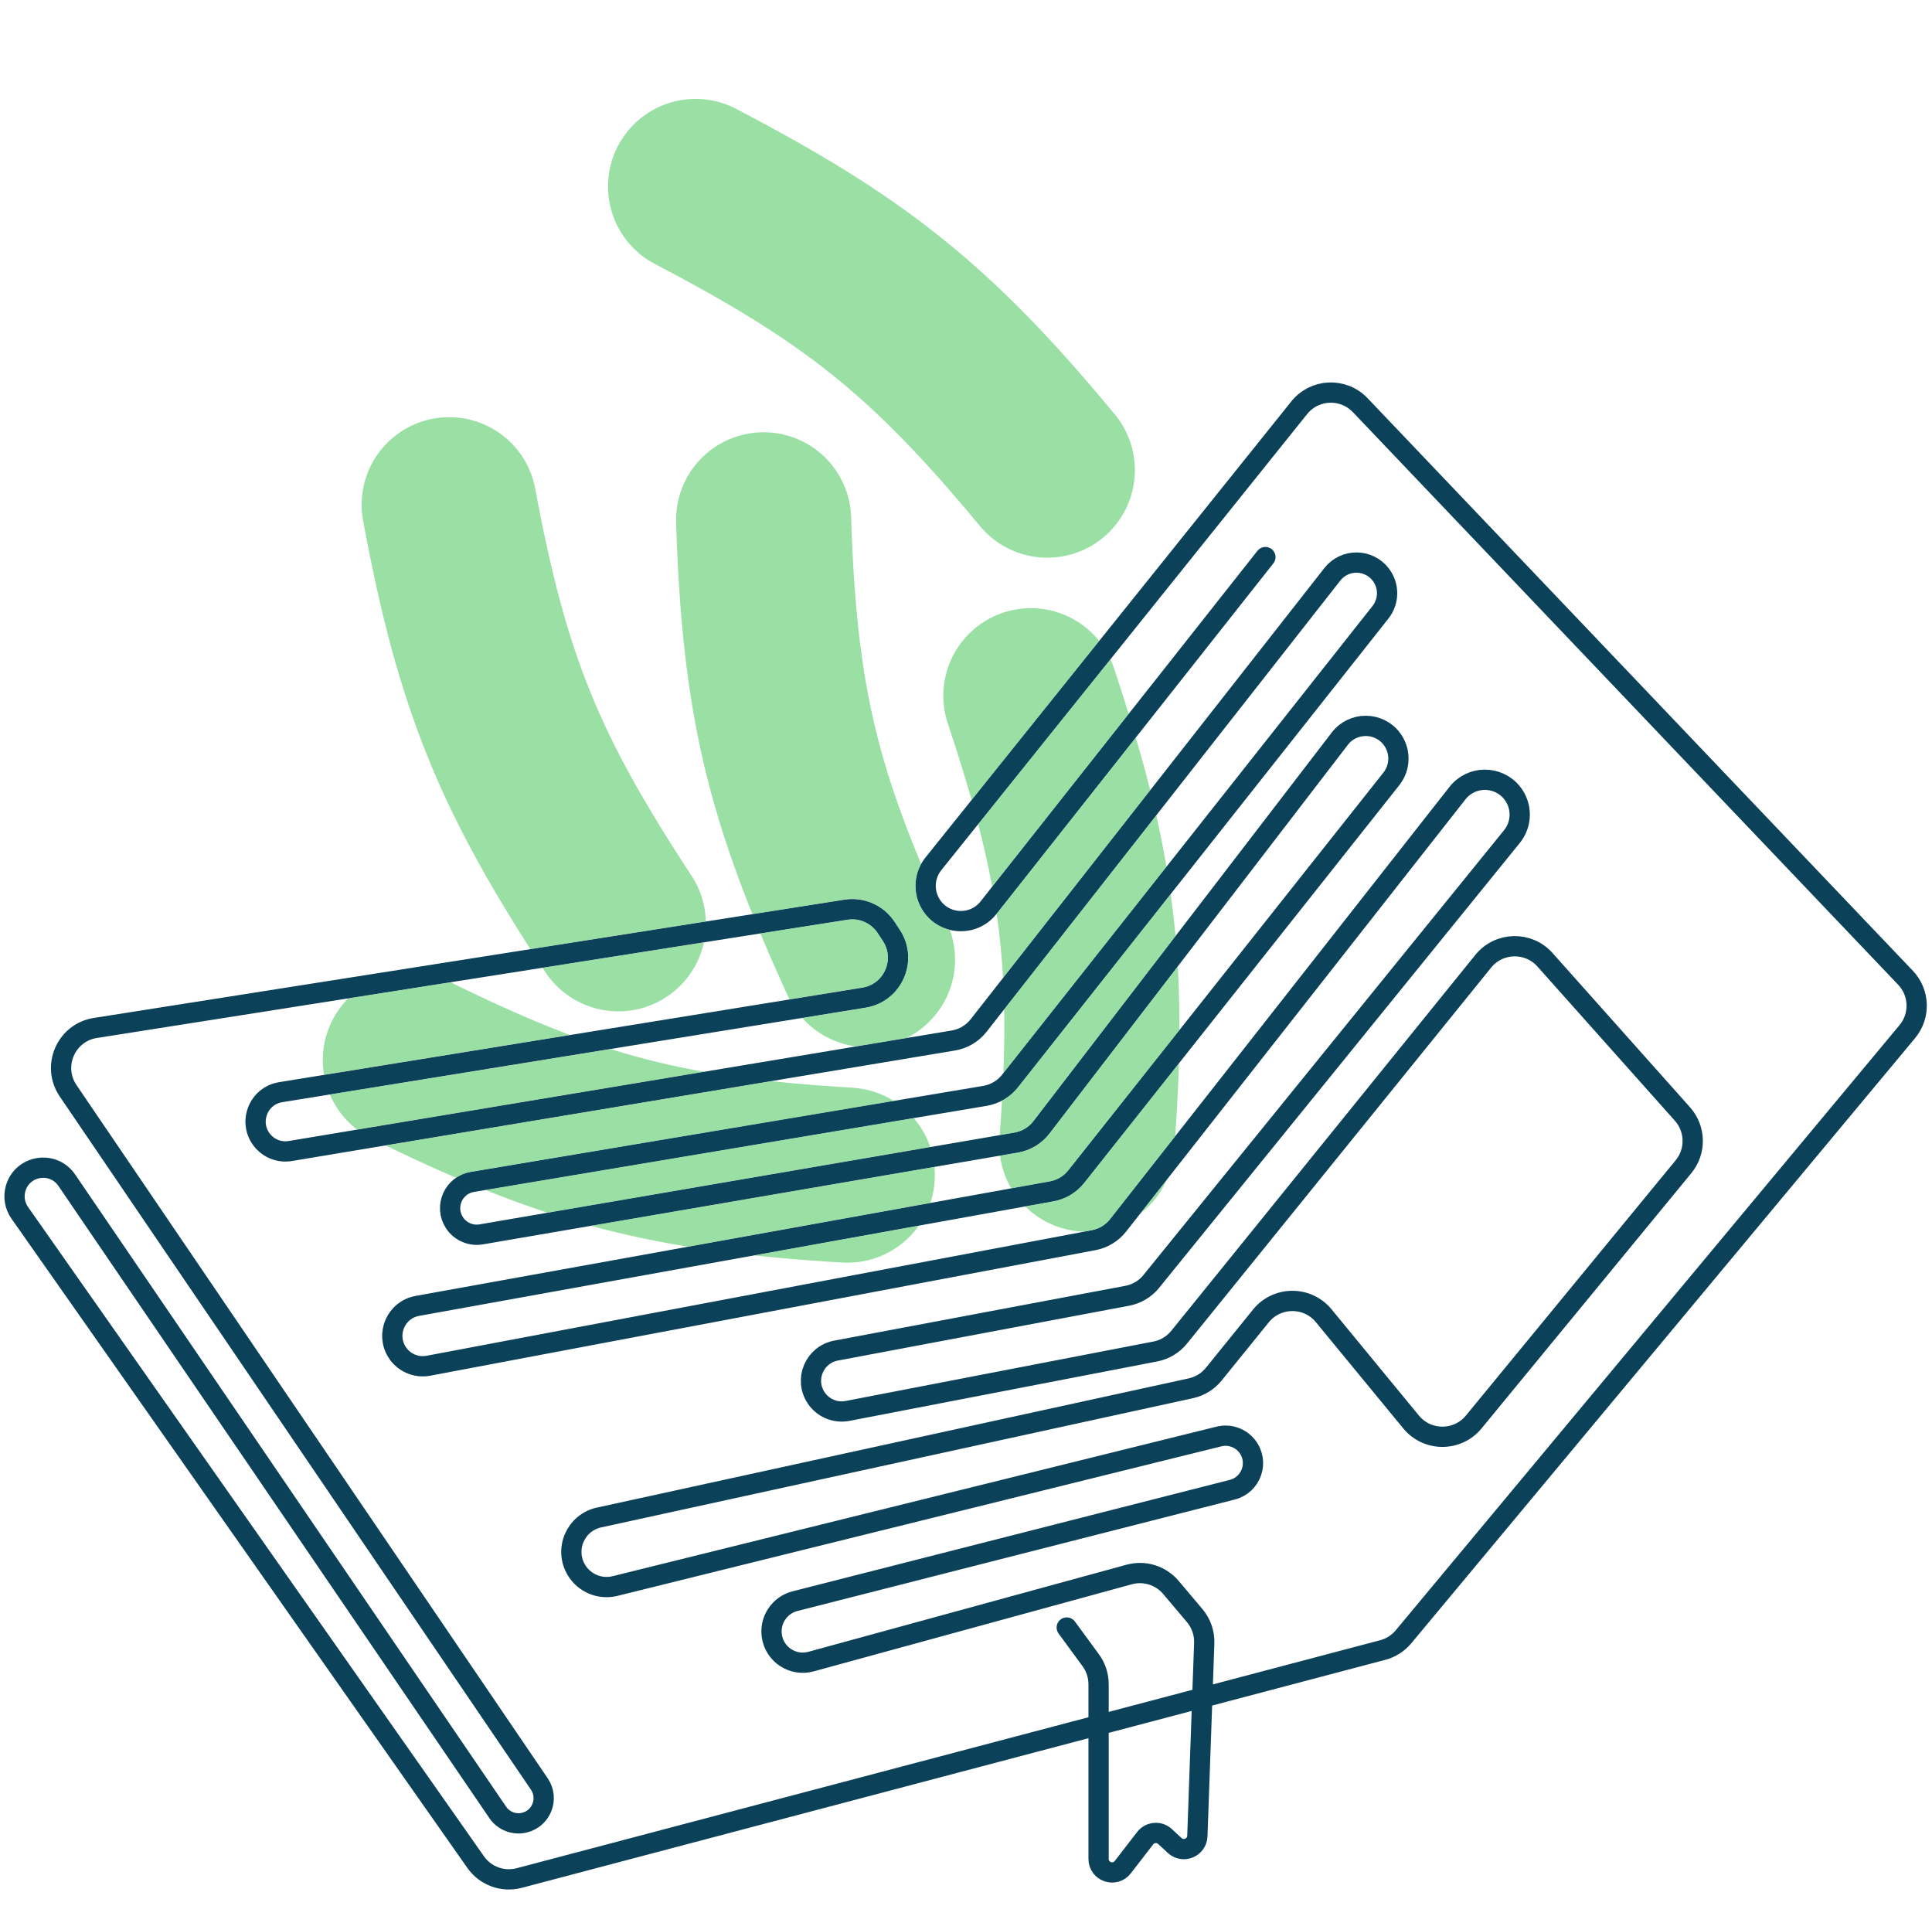
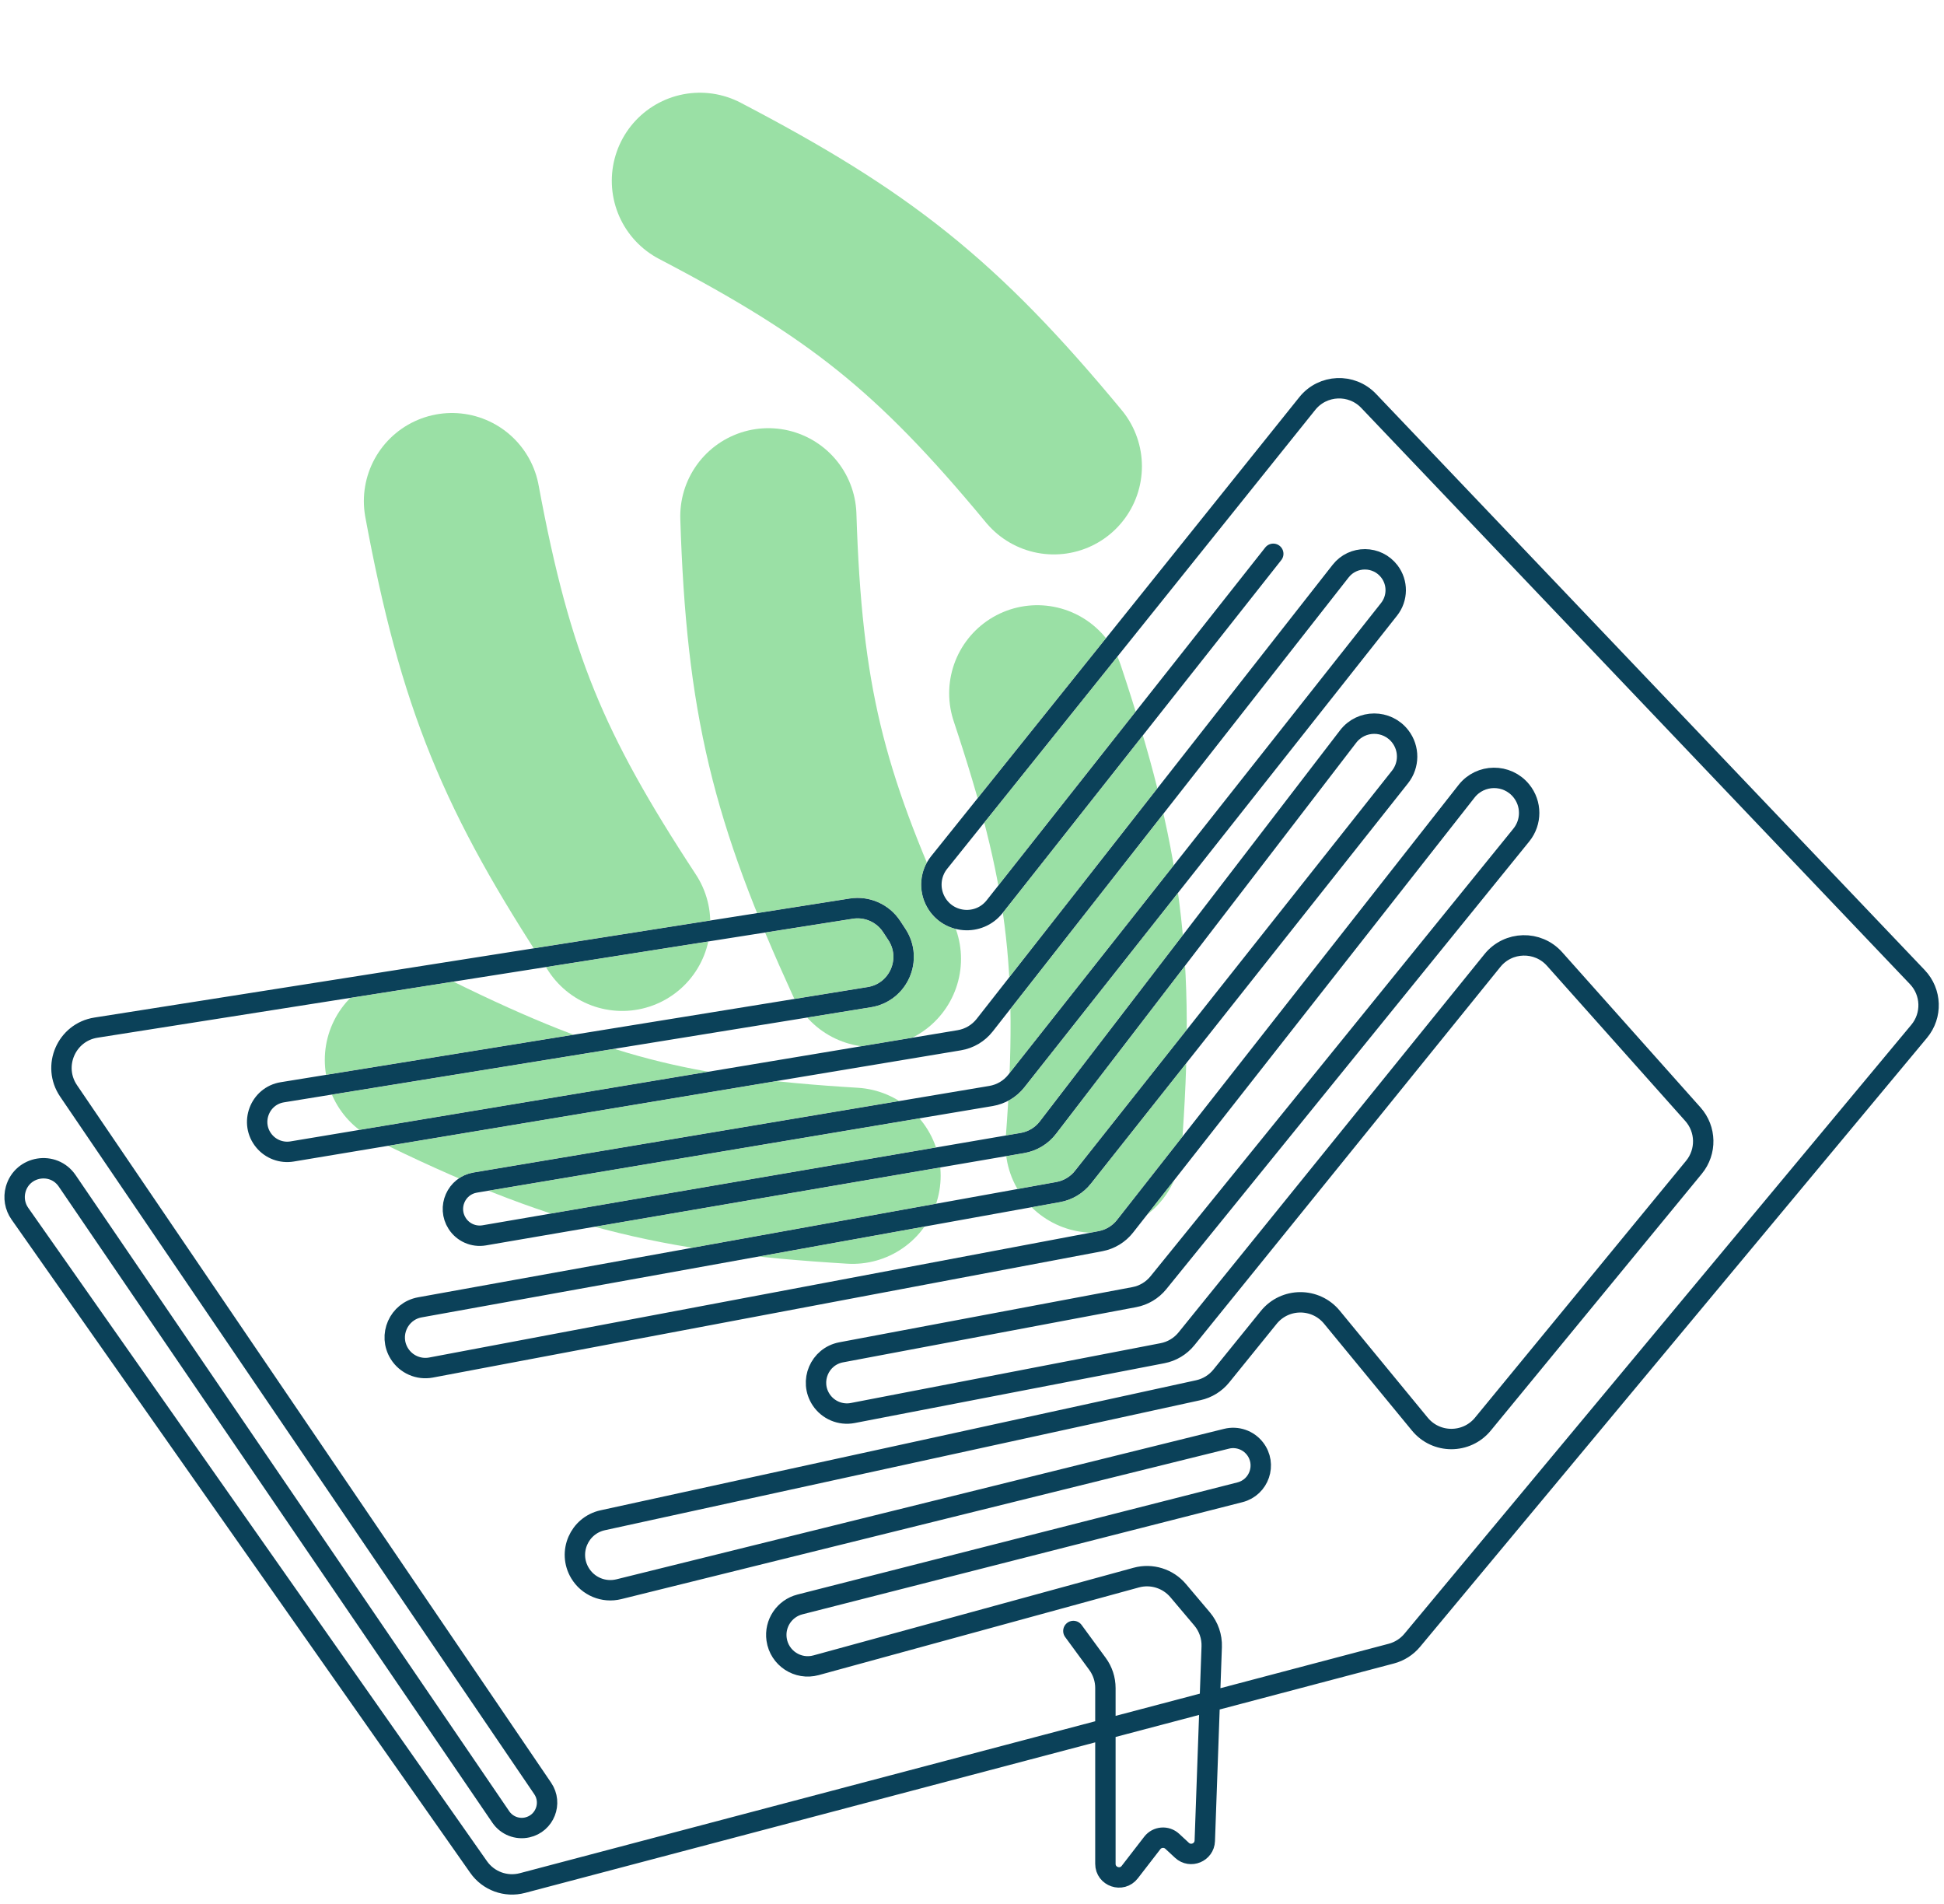
- <svg xmlns="http://www.w3.org/2000/svg" width="143" height="141" viewBox="0 0 143 140" fill="none">
+ <svg xmlns="http://www.w3.org/2000/svg" viewBox="0 0 143 140" fill="none">
  <path d="M78.957 119.947L80.732 122.368C81.109 122.883 81.313 123.504 81.313 124.142V137.07C81.313 138.024 82.521 138.436 83.104 137.681L84.761 135.537C85.12 135.072 85.801 135.016 86.232 135.415L86.944 136.076C87.572 136.658 88.593 136.234 88.624 135.379L89.133 121.105C89.159 120.36 88.907 119.632 88.426 119.062L86.666 116.979C85.912 116.087 84.709 115.713 83.582 116.021L60.028 122.468C58.686 122.835 57.325 121.943 57.127 120.565V120.565C56.959 119.394 57.7 118.286 58.846 117.994L91.213 109.746C92.631 109.384 93.212 107.685 92.312 106.531V106.531C91.819 105.899 91.001 105.617 90.224 105.809L45.521 116.876C44.409 117.151 43.247 116.667 42.66 115.683V115.683C41.747 114.155 42.601 112.182 44.34 111.803L88.145 102.241C88.811 102.095 89.408 101.728 89.837 101.198L93.327 96.888C94.522 95.413 96.769 95.405 97.975 96.871L104.445 104.736C105.646 106.195 107.88 106.194 109.08 104.735L124.607 85.844C125.545 84.702 125.512 83.047 124.529 81.943L114.356 70.53C113.125 69.148 110.948 69.201 109.784 70.639L87.276 98.461C86.831 99.01 86.206 99.385 85.512 99.519L62.73 103.917C61.827 104.091 60.908 103.704 60.402 102.937V102.937C59.508 101.581 60.283 99.753 61.879 99.453L83.436 95.395C84.134 95.264 84.764 94.888 85.211 94.336L111.909 61.41C112.678 60.461 112.676 59.102 111.904 58.156V58.156C110.859 56.876 108.898 56.895 107.878 58.194L82.757 90.185C82.308 90.756 81.667 91.145 80.953 91.28L31.706 100.573C30.796 100.744 29.874 100.341 29.382 99.557V99.557C28.535 98.207 29.32 96.428 30.889 96.145L77.842 87.667C78.56 87.537 79.207 87.15 79.66 86.578L102.984 57.141C103.673 56.271 103.682 55.043 103.005 54.163V54.163C102.036 52.904 100.136 52.905 99.168 54.166L77.085 82.929C76.625 83.528 75.957 83.931 75.213 84.059L35.618 90.851C34.841 90.984 34.059 90.641 33.632 89.979V89.979C32.864 88.79 33.564 87.204 34.959 86.97L72.902 80.601C73.636 80.477 74.297 80.086 74.759 79.502L102.18 44.809C102.822 43.996 102.832 42.852 102.204 42.028V42.028C101.304 40.847 99.531 40.834 98.615 42.003L72.433 75.395C71.97 75.984 71.304 76.38 70.565 76.503L21.488 84.682C20.715 84.811 19.931 84.52 19.43 83.917V83.917C18.337 82.604 19.087 80.601 20.773 80.328L63.947 73.333C66.094 72.986 67.169 70.542 65.975 68.725L65.591 68.14C64.944 67.155 63.781 66.64 62.617 66.823L7.057 75.575C4.883 75.917 3.806 78.405 5.043 80.225L39.92 131.527C40.659 132.614 40.07 134.105 38.787 134.393V134.393C38.042 134.561 37.269 134.256 36.839 133.625L4.942 86.842C3.928 85.356 1.64 85.731 1.154 87.463V87.463C0.982 88.075 1.094 88.732 1.459 89.252L35.208 137.308C35.929 138.336 37.215 138.805 38.429 138.485L102.345 121.612C102.947 121.453 103.485 121.11 103.884 120.631L141.172 75.847C142.147 74.677 142.089 72.962 141.039 71.859L100.678 29.484C99.425 28.169 97.302 28.259 96.165 29.675L69.087 63.427C68.42 64.257 68.326 65.409 68.848 66.337V66.337C69.757 67.954 72.017 68.131 73.167 66.675L93.661 40.728" stroke="#0B4159" stroke-width="1.5" stroke-linecap="round" />
  <g style="mix-blend-mode:darken">
    <path d="M33.246 36.854C35.709 50.139 38.51 56.807 45.768 67.867" stroke="#9AE0A5" stroke-width="12.961" stroke-linecap="round" />
    <path d="M56.52 37.97C56.947 51.474 58.708 58.489 64.211 70.518" stroke="#9AE0A5" stroke-width="12.961" stroke-linecap="round" />
    <path d="M30.372 77.95C42.491 83.923 49.51 85.667 62.714 86.467" stroke="#9AE0A5" stroke-width="12.961" stroke-linecap="round" />
    <path d="M77.519 34.293C68.901 23.888 63.209 19.427 51.484 13.299" stroke="#9AE0A5" stroke-width="12.961" stroke-linecap="round" />
    <path d="M80.443 84.177C81.472 70.705 80.477 63.541 76.301 50.989" stroke="#9AE0A5" stroke-width="12.961" stroke-linecap="round" />
  </g>
</svg>
